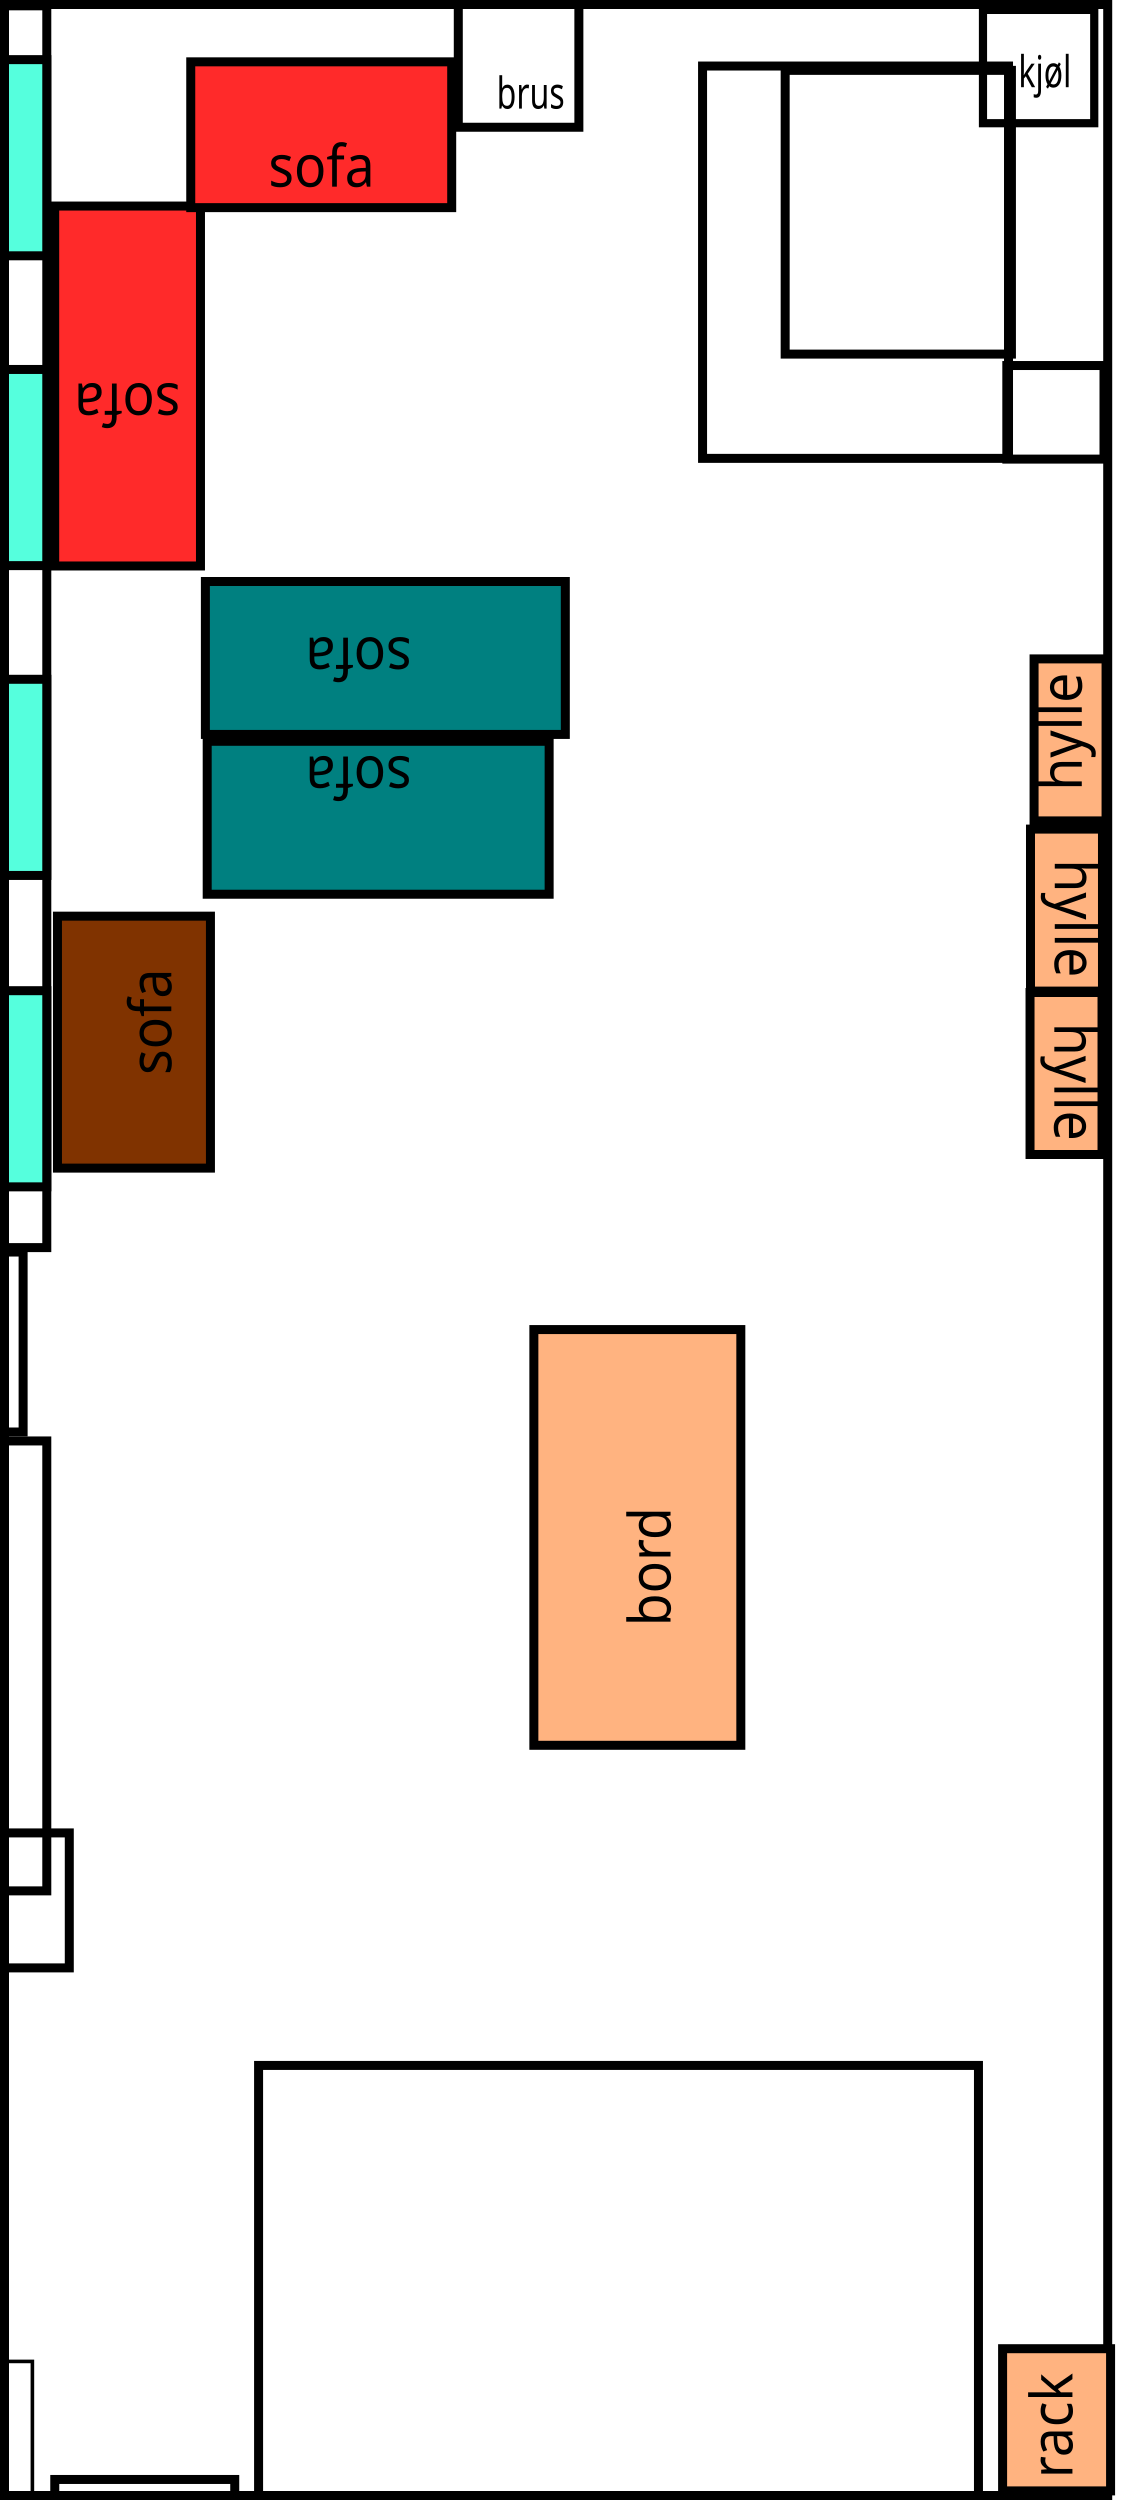
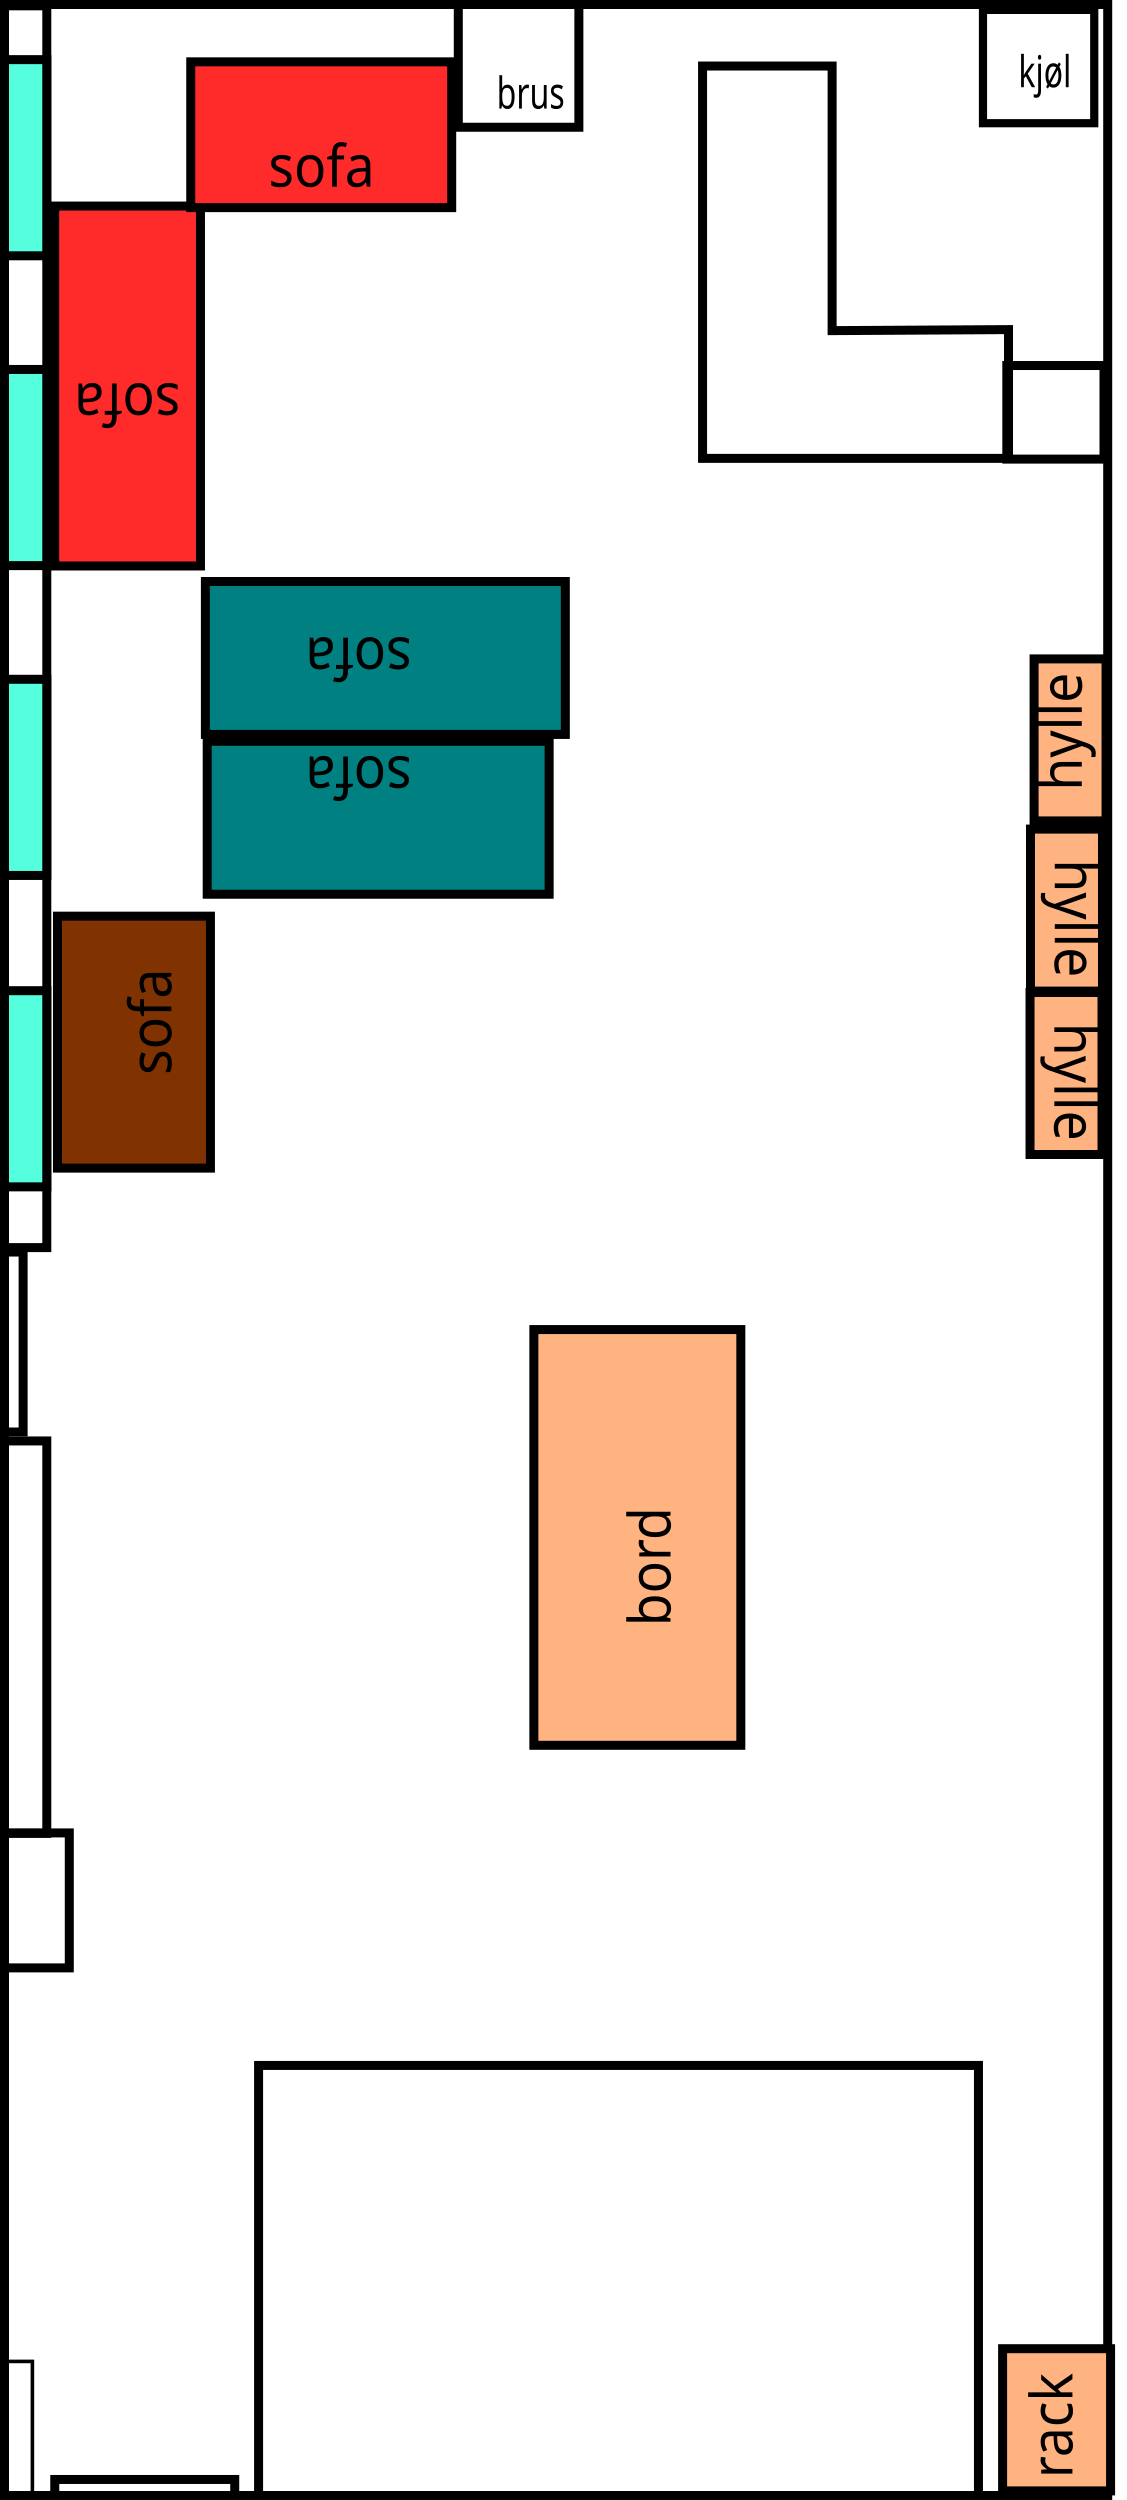
<svg xmlns="http://www.w3.org/2000/svg" width="626.022cm" height="1389.131cm" viewBox="0 0 22181.881 49221.165" id="svg17080" version="1.1">
  <defs id="defs17082" />
  <g id="layer1" transform="translate(-20227.175,29236.221)">
    <g id="g21731">
      <rect y="-4585.565" x="19973.604" height="3543.307" width="708.661" id="rect4167" style="fill:none;stroke:#000000;stroke-width:177.165;stroke-miterlimit:4;stroke-dasharray:none;stroke-opacity:1" />
      <rect y="-29121.59" x="20315.758" height="24448.818" width="832.677" id="rect8103-3" style="fill:none;stroke:#000000;stroke-width:177.165;stroke-miterlimit:4;stroke-dasharray:none;stroke-opacity:1" />
      <rect y="-9731.037" x="20315.758" height="3862.205" width="832.677" id="rect8122" style="fill:#55ffdd;stroke:#000000;stroke-width:177.165;stroke-miterlimit:4;stroke-dasharray:none;stroke-opacity:1" />
      <rect y="-15862.139" x="20315.758" height="3862.205" width="832.677" id="rect8122-6" style="fill:#55ffdd;stroke:#000000;stroke-width:177.165;stroke-miterlimit:4;stroke-dasharray:none;stroke-opacity:1" />
      <rect y="-21962.141" x="20315.758" height="3862.205" width="832.677" id="rect8122-6-7" style="fill:#55ffdd;stroke:#000000;stroke-width:177.165;stroke-miterlimit:4;stroke-dasharray:none;stroke-opacity:1" />
      <rect y="-28062.141" x="20315.758" height="3862.206" width="832.677" id="rect8122-6-7-5" style="fill:#55ffdd;stroke:#000000;stroke-width:177.165;stroke-miterlimit:4;stroke-dasharray:none;stroke-opacity:1" />
      <rect y="6851.039" x="20315.758" height="2657.48" width="1275.591" id="stolpe" style="fill:none;stroke:#000000;stroke-width:177.165;stroke-miterlimit:4;stroke-dasharray:none;stroke-opacity:1" />
      <rect y="17256.67" x="20262.535" height="2692.913" width="602.362" id="rect8094" style="fill:none;stroke:#000000;stroke-width:70.722;stroke-miterlimit:4;stroke-dasharray:none;stroke-opacity:1" />
      <rect y="-29147.639" x="20315.758" height="49044" width="21720.473" id="rect21680" style="fill:none;stroke:#000000;stroke-width:177.165;stroke-miterlimit:4;stroke-dasharray:none;stroke-opacity:1" />
      <rect y="19580.613" x="21305.521" height="708.661" width="3543.307" id="rect4165" style="fill:none;stroke:#000000;stroke-width:177.165;stroke-miterlimit:4;stroke-dasharray:none;stroke-opacity:1" />
-       <rect y="-866.168" x="20315.758" height="8858.268" width="832.677" id="rect8103-3-6" style="fill:none;stroke:#000000;stroke-width:177.165;stroke-miterlimit:4;stroke-dasharray:none;stroke-opacity:1" />
+       <rect y="-866.168" x="20315.758" height="7725.796" width="832.678" id="rect8103-3-6" style="fill:none;stroke:#000000;stroke-width:177.165;stroke-miterlimit:4;stroke-dasharray:none;stroke-opacity:1" />
    </g>
    <g id="g21773" transform="matrix(0,-1,1,0,44621.655,10622.173)">
      <g transform="translate(1697.056,-23263.813)" id="g21770">
-         <rect style="fill:none;stroke:#000000;stroke-width:177.165;stroke-miterlimit:4;stroke-dasharray:none;stroke-opacity:1" id="rect21744" width="7724.41" height="6023.622" x="29136.721" y="12701.742" />
+         <path style="fill:none;stroke:#000000;stroke-width:177.165;stroke-miterlimit:4;stroke-dasharray:none;stroke-opacity:1" d="m 29136.721,12701.742 7724.409,0 0,2550.673 -5209.367,0.04 20.319,3472.911 -2535.361,0 z" id="rect21744" />
      </g>
-       <rect y="-8935.724" x="32886.387" height="4454.773" width="5586.144" id="rect21762" style="fill:none;stroke:#000000;stroke-width:177.165;stroke-miterlimit:4;stroke-dasharray:none;stroke-opacity:1" />
    </g>
    <rect style="fill:none;stroke:#000000;stroke-width:177.165;stroke-miterlimit:4;stroke-dasharray:none;stroke-opacity:1" id="rect21778" width="14173.229" height="8539.37" x="25318.344" y="11428.953" />
    <g id="brus" transform="translate(46234.335,-39419.166)">
      <rect y="10207.874" x="-16984.139" height="2480.315" width="2374.016" id="rect4206" style="fill:none;stroke:#000000;stroke-width:177.165;stroke-miterlimit:4;stroke-dasharray:none;stroke-opacity:1" />
      <text transform="scale(0.853183,1.172081)" id="text4208" y="10512.221" x="-19021.59" style="font-style:normal;font-weight:normal;font-size:738.681px;line-height:125%;font-family:sans-serif;letter-spacing:0px;word-spacing:0px;fill:#000000;fill-opacity:1;stroke:none;stroke-width:1px;stroke-linecap:butt;stroke-linejoin:miter;stroke-opacity:1" xml:space="preserve">
        <tspan y="10512.221" x="-19021.59" id="tspan4210">brus</tspan>
      </text>
    </g>
    <g id="miks" transform="translate(63801.168,-28731.263)">
-       <rect y="6691.627" x="-23751.256" height="1842.52" width="1913.386" id="rect4231" style="fill:none;stroke:#000000;stroke-width:177.165;stroke-miterlimit:4;stroke-dasharray:none;stroke-opacity:1" />
-       <flowRoot transform="matrix(14.4884,0,0,24.5742,314948.06,-173613.35)" style="font-style:normal;font-weight:normal;font-size:40px;line-height:125%;font-family:sans-serif;letter-spacing:0px;word-spacing:0px;fill:#000000;fill-opacity:1;stroke:none;stroke-width:1px;stroke-linecap:butt;stroke-linejoin:miter;stroke-opacity:1" id="flowRoot4233" xml:space="preserve">
-         <flowRegion id="flowRegion4235">
-           <rect y="7355.07" x="-23353.189" height="530.754" width="796.131" id="rect4237" />
-         </flowRegion>
-         <flowPara id="flowPara4239">miks</flowPara>
-       </flowRoot>
+       <g id="g8145">
+         <rect style="fill:none;stroke:#000000;stroke-width:177.165;stroke-miterlimit:4;stroke-dasharray:none;stroke-opacity:1" id="rect4231" width="1913.386" height="1842.52" x="-23751.256" y="6691.627" />
+         <flowRoot xml:space="preserve" id="flowRoot4233" style="font-style:normal;font-weight:normal;font-size:40px;line-height:125%;font-family:sans-serif;letter-spacing:0px;word-spacing:0px;fill:#000000;fill-opacity:1;stroke:none;stroke-width:1px;stroke-linecap:butt;stroke-linejoin:miter;stroke-opacity:1" transform="matrix(14.4884,0,0,24.5742,314948.06,-173613.35)">
+           <flowRegion id="flowRegion4235">
+             <rect id="rect4237" width="796.131" height="530.754" x="-23353.189" y="7355.07" />
+           </flowRegion>
+           <flowPara id="flowPara4239">miks</flowPara>
+         </flowRoot>
+       </g>
    </g>
    <g transform="translate(19943.229,-29442.543)" id="kjol">
      <rect y="401.42" x="19637.217" height="2230.704" width="2190.749" id="rect4206-6" style="fill:none;stroke:#000000;stroke-width:161.399;stroke-miterlimit:4;stroke-dasharray:none;stroke-opacity:1" />
      <text transform="scale(0.853183,1.172081)" id="text4208-7" y="1641.106" x="23833.102" style="font-style:normal;font-weight:normal;font-size:738.681px;line-height:125%;font-family:sans-serif;letter-spacing:0px;word-spacing:0px;fill:#000000;fill-opacity:1;stroke:none;stroke-width:1px;stroke-linecap:butt;stroke-linejoin:miter;stroke-opacity:1" xml:space="preserve">
        <tspan y="1641.106" x="23833.102" id="tspan4210-5">kjøl</tspan>
      </text>
    </g>
    <rect style="fill:#ff2a2a;stroke:#000000;stroke-width:177.165;stroke-miterlimit:4;stroke-dasharray:none;stroke-opacity:1" id="rect8182" width="2870.079" height="7086.614" x="-24174.178" y="18092.824" transform="scale(-1,-1)" />
    <text xml:space="preserve" style="font-style:normal;font-weight:normal;font-size:1098.839px;line-height:125%;font-family:sans-serif;letter-spacing:0px;word-spacing:0px;fill:#000000;fill-opacity:1;stroke:none;stroke-width:1px;stroke-linecap:butt;stroke-linejoin:miter;stroke-opacity:1" x="-24838.891" y="20759.234" id="text8184" transform="scale(-0.9573303,-1.044571)">
      <tspan id="tspan8186" x="-24838.891" y="20759.234">sofa</tspan>
    </text>
    <g id="g21881" transform="translate(-2757.716,-16334.167)">
      <rect transform="matrix(0,1,-1,0,0,0)" y="-31878.174" x="-11684.12" height="5137.795" width="2870.079" id="rect8182-1" style="fill:#ff2a2a;stroke:#000000;stroke-width:177.165;stroke-miterlimit:4;stroke-dasharray:none;stroke-opacity:1" />
      <text transform="scale(0.9573303,1.044571)" id="text8184-2" y="-8832.615" x="29529.398" style="font-style:normal;font-weight:normal;font-size:1098.839px;line-height:125%;font-family:sans-serif;letter-spacing:0px;word-spacing:0px;fill:#000000;fill-opacity:1;stroke:none;stroke-width:1px;stroke-linecap:butt;stroke-linejoin:miter;stroke-opacity:1" xml:space="preserve">
        <tspan y="-8832.615" x="29529.398" id="tspan8186-7">sofa</tspan>
      </text>
    </g>
    <g id="g21939">
      <rect transform="matrix(0,-1,1,0,0,0)" y="24270.891" x="14775.954" height="7086.614" width="3011.811" id="rect21886" style="fill:#008080;stroke:#000000;stroke-width:177.165;stroke-miterlimit:4;stroke-dasharray:none;stroke-opacity:1" />
      <text transform="scale(-0.9573303,-1.044571)" id="text8184-7" y="15970.222" x="-29595.107" style="font-style:normal;font-weight:normal;font-size:1098.839px;line-height:125%;font-family:sans-serif;letter-spacing:0px;word-spacing:0px;fill:#000000;fill-opacity:1;stroke:none;stroke-width:1px;stroke-linecap:butt;stroke-linejoin:miter;stroke-opacity:1" xml:space="preserve">
        <tspan y="15970.222" x="-29595.107" id="tspan8186-5">sofa</tspan>
      </text>
    </g>
    <g id="g21957">
      <g id="g21934">
        <rect style="fill:#008080;stroke:#000000;stroke-width:177.165;stroke-miterlimit:4;stroke-dasharray:none;stroke-opacity:1" id="rect21888" height="6732.284" x="11629.717" y="24306.637" width="3011.811" transform="matrix(0,-1,1,0,0,0)" />
        <text xml:space="preserve" style="font-style:normal;font-weight:normal;font-size:1098.839px;line-height:125%;font-family:sans-serif;letter-spacing:0px;word-spacing:0px;fill:#000000;fill-opacity:1;stroke:none;stroke-width:1px;stroke-linecap:butt;stroke-linejoin:miter;stroke-opacity:1" x="-29595.105" y="13729.647" id="text8184-3" transform="scale(-0.9573303,-1.044571)">
          <tspan id="tspan8186-56" x="-29595.105" y="13729.647">sofa</tspan>
        </text>
      </g>
    </g>
    <g id="g21929">
      <rect y="-11198.463" x="21358.545" height="4960.63" width="3011.811" id="rect21890" style="fill:#803300;stroke:#000000;stroke-width:177.165;stroke-miterlimit:4;stroke-dasharray:none;stroke-opacity:1" />
      <text transform="matrix(0,-0.9573303,1.044571,0,0,0)" id="text8184-29" y="22592.527" x="8433.361" style="font-style:normal;font-weight:normal;font-size:1098.839px;line-height:125%;font-family:sans-serif;letter-spacing:0px;word-spacing:0px;fill:#000000;fill-opacity:1;stroke:none;stroke-width:1px;stroke-linecap:butt;stroke-linejoin:miter;stroke-opacity:1" xml:space="preserve">
        <tspan y="22592.527" x="8433.361" id="tspan8186-1">sofa</tspan>
      </text>
    </g>
    <g id="g21963" transform="matrix(0,1,-1,0,32752.389,-28344.184)">
      <g id="g21954">
        <rect style="fill:#ffb380;stroke:#000000;stroke-width:177.165;stroke-miterlimit:4;stroke-dasharray:none;stroke-opacity:1" id="rect21944" width="8185.04" height="4074.803" x="25285.547" y="-2060.492" />
      </g>
      <text transform="scale(-0.9573303,-1.044571)" id="text8184-27" y="647.584" x="-32513.043" style="font-style:normal;font-weight:normal;font-size:1098.839px;line-height:125%;font-family:sans-serif;letter-spacing:0px;word-spacing:0px;fill:#000000;fill-opacity:1;stroke:none;stroke-width:1px;stroke-linecap:butt;stroke-linejoin:miter;stroke-opacity:1" xml:space="preserve">
        <tspan y="647.584" x="-32513.043" id="tspan8186-0">bord</tspan>
      </text>
    </g>
    <g id="g21997">
      <rect transform="matrix(0,1,-1,0,0,0)" y="-42092.781" x="17005.898" height="2125.984" width="2799.213" id="rect21971" style="fill:#ffb380;stroke:#000000;stroke-width:177.165;stroke-miterlimit:4;stroke-dasharray:none;stroke-opacity:1" />
      <text transform="matrix(0,-0.9573303,1.044571,0,0,0)" id="text8184-9" y="39577.523" x="-20426.365" style="font-style:normal;font-weight:normal;font-size:1098.839px;line-height:125%;font-family:sans-serif;letter-spacing:0px;word-spacing:0px;fill:#000000;fill-opacity:1;stroke:none;stroke-width:1px;stroke-linecap:butt;stroke-linejoin:miter;stroke-opacity:1" xml:space="preserve">
        <tspan y="39577.523" x="-20426.365" id="tspan8186-3">rack</tspan>
      </text>
    </g>
    <g id="g22002" transform="matrix(0,-1,1,0,51485.273,-4897.521)">
      <rect y="-10969.266" x="4825.568" height="1417.323" width="3188.976" id="rect21969" style="fill:#ffb380;stroke:#000000;stroke-width:177.165;stroke-miterlimit:4;stroke-dasharray:none;stroke-opacity:1" />
      <text transform="scale(-0.9573303,-1.044571)" id="text8184-6" y="10043.541" x="-7750.019" style="font-style:normal;font-weight:normal;font-size:1098.839px;line-height:125%;font-family:sans-serif;letter-spacing:0px;word-spacing:0px;fill:#000000;fill-opacity:1;stroke:none;stroke-width:1px;stroke-linecap:butt;stroke-linejoin:miter;stroke-opacity:1" xml:space="preserve">
        <tspan y="10043.541" x="-7750.019" id="tspan8186-06">hylle</tspan>
      </text>
    </g>
    <flowRoot xml:space="preserve" id="flowRoot21989" style="fill:black;stroke:none;stroke-opacity:1;stroke-width:1px;stroke-linejoin:miter;stroke-linecap:butt;fill-opacity:1;font-family:sans-serif;font-style:normal;font-weight:normal;font-size:40px;line-height:125%;letter-spacing:0px;word-spacing:0px">
      <flowRegion id="flowRegion21991">
        <rect id="rect21993" width="5511.359" height="6794.827" x="-17364.557" y="16077.514" />
      </flowRegion>
      <flowPara id="flowPara21995" />
    </flowRoot>
    <g transform="matrix(0,-1,1,0,51476.243,-1680.282)" id="g22002-7">
      <rect y="-10969.266" x="4825.568" height="1417.323" width="3188.976" id="rect21969-9" style="fill:#ffb380;stroke:#000000;stroke-width:177.165;stroke-miterlimit:4;stroke-dasharray:none;stroke-opacity:1" />
      <text transform="scale(-0.9573303,-1.044571)" id="text8184-6-2" y="10043.541" x="-7750.019" style="font-style:normal;font-weight:normal;font-size:1098.839px;line-height:125%;font-family:sans-serif;letter-spacing:0px;word-spacing:0px;fill:#000000;fill-opacity:1;stroke:none;stroke-width:1px;stroke-linecap:butt;stroke-linejoin:miter;stroke-opacity:1" xml:space="preserve">
        <tspan y="10043.541" x="-7750.019" id="tspan8186-06-0">hylle</tspan>
      </text>
    </g>
    <g transform="matrix(0,1,-1,0,31034.533,-21088.727)" id="g22002-2">
      <rect y="-10969.266" x="4825.568" height="1417.323" width="3188.976" id="rect21969-3" style="fill:#ffb380;stroke:#000000;stroke-width:177.165;stroke-miterlimit:4;stroke-dasharray:none;stroke-opacity:1" />
      <text transform="scale(-0.9573303,-1.044571)" id="text8184-6-7" y="10043.541" x="-7750.019" style="font-style:normal;font-weight:normal;font-size:1098.839px;line-height:125%;font-family:sans-serif;letter-spacing:0px;word-spacing:0px;fill:#000000;fill-opacity:1;stroke:none;stroke-width:1px;stroke-linecap:butt;stroke-linejoin:miter;stroke-opacity:1" xml:space="preserve">
        <tspan y="10043.541" x="-7750.019" id="tspan8186-06-5">hylle</tspan>
      </text>
    </g>
  </g>
</svg>
